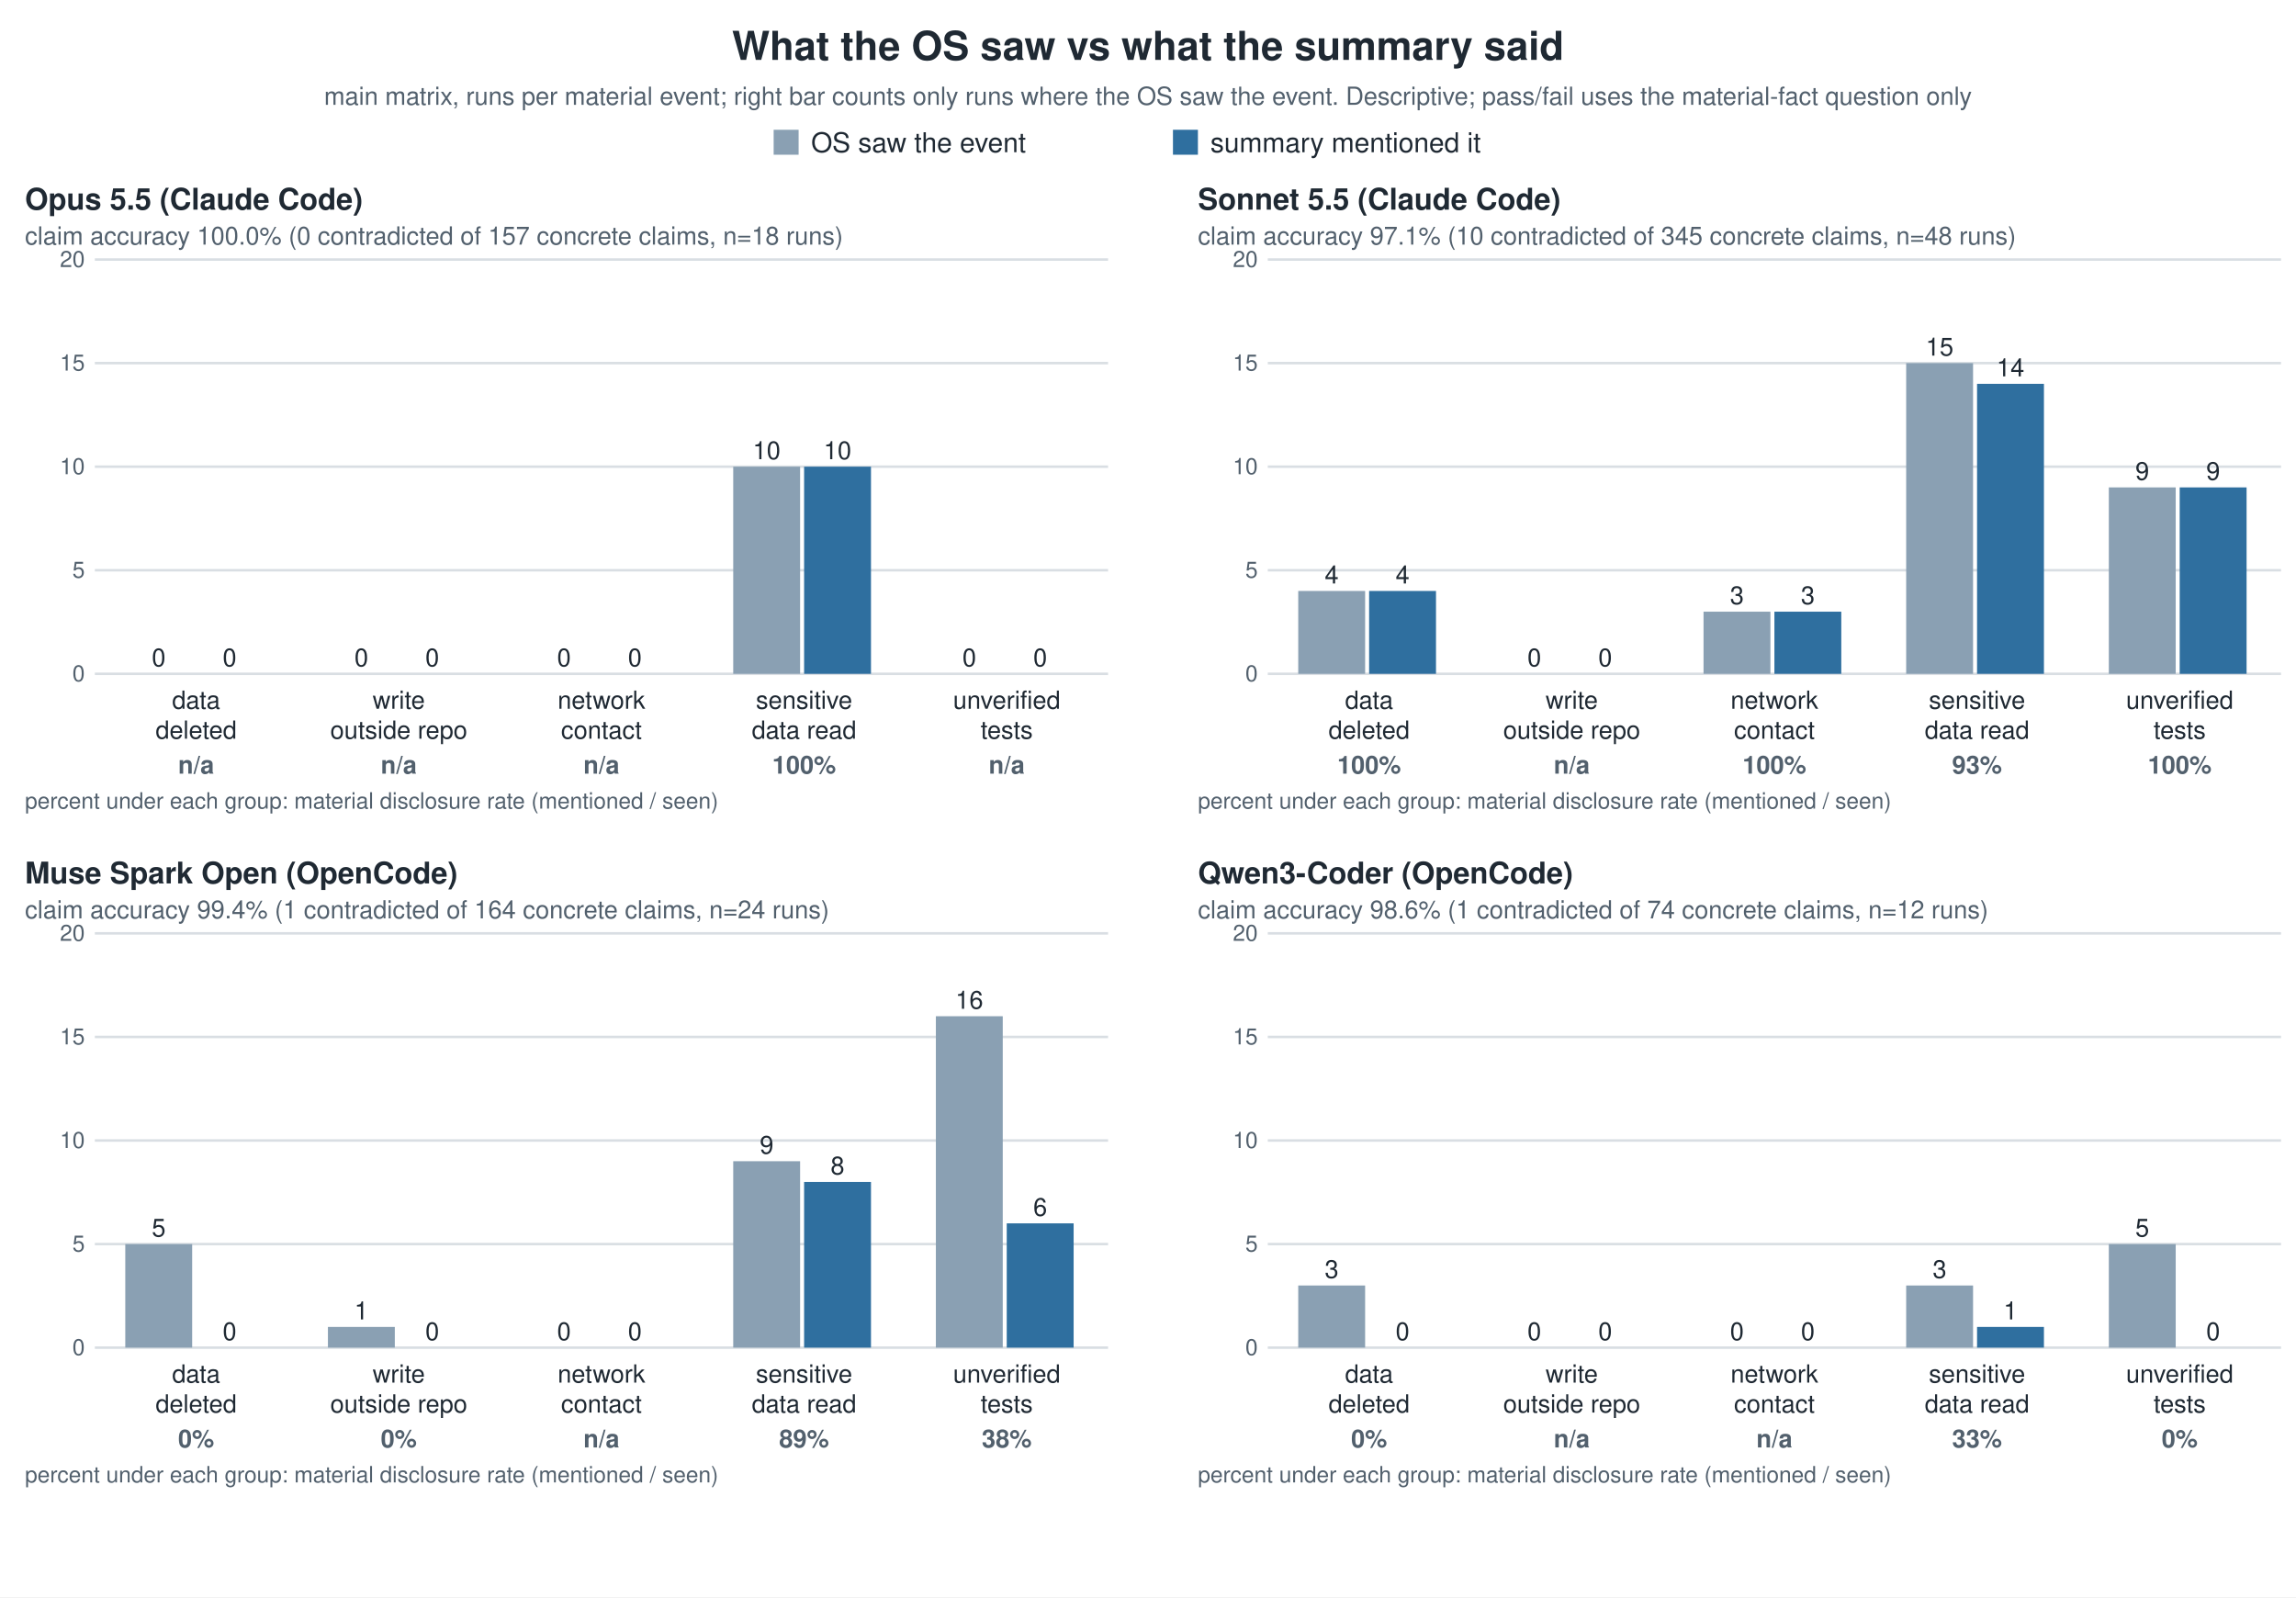
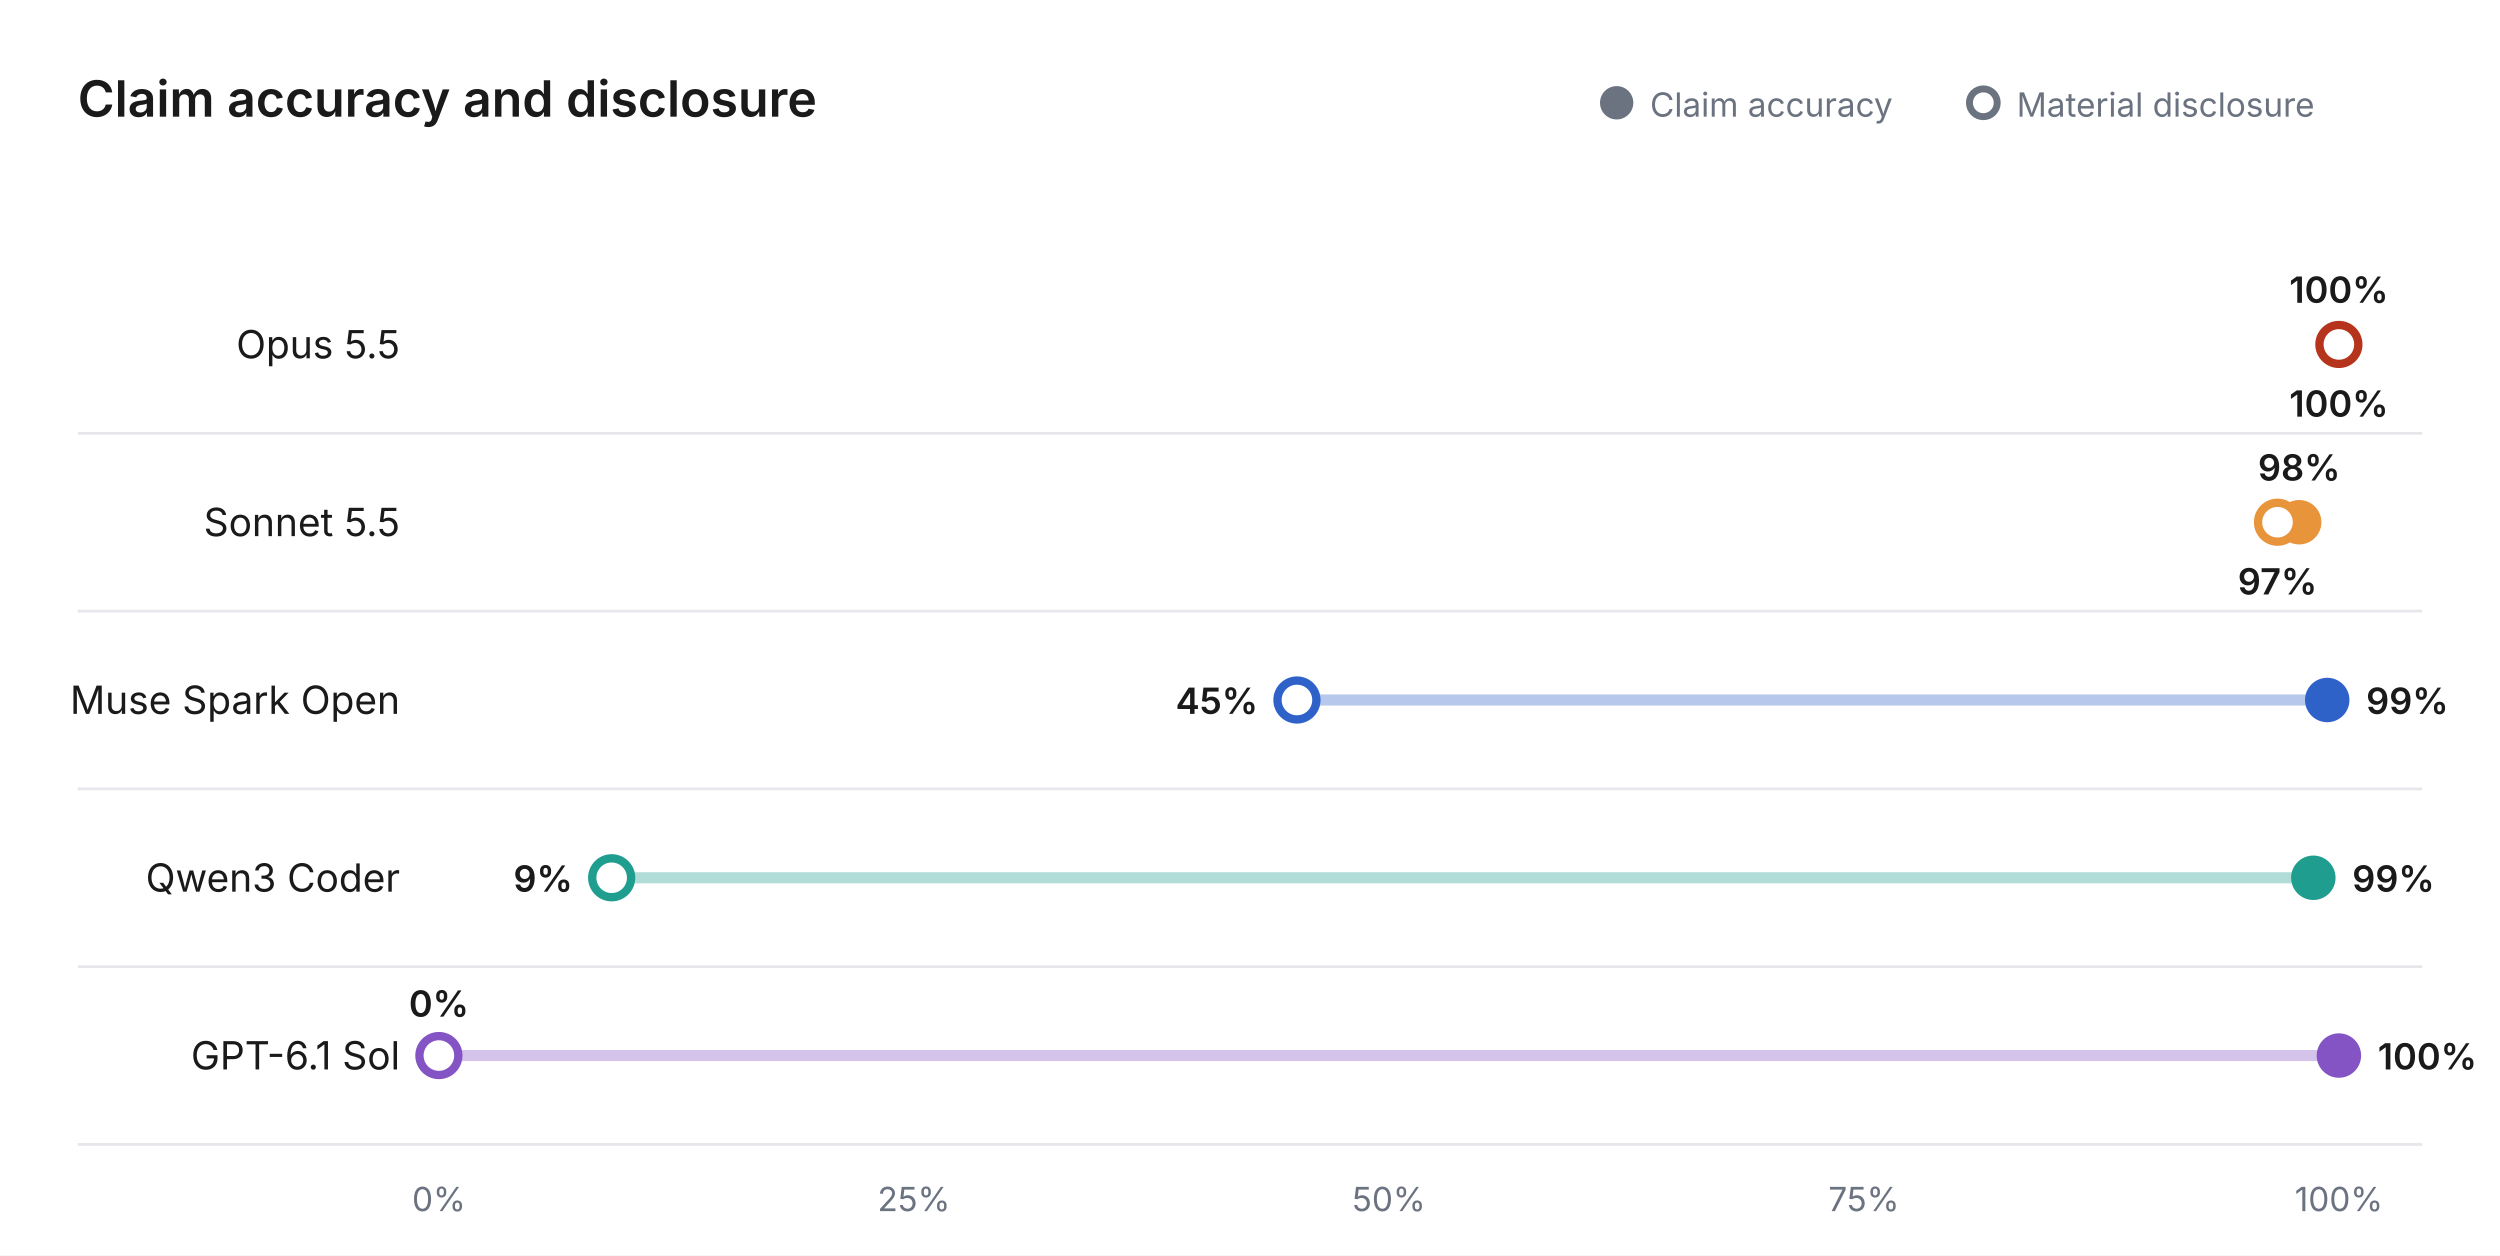
- <svg xmlns="http://www.w3.org/2000/svg" viewBox="0 0 920 640" width="920" height="640" role="img" aria-label="What the OS saw versus what the summary said, per model and material event" font-family="Helvetica,Arial,sans-serif">
-   <rect width="920" height="640" fill="#ffffff" />
-   <text x="460.0" y="24.0" font-size="16" text-anchor="middle" fill="#1f2933" font-weight="bold">What the OS saw vs what the summary said</text>
-   <text x="460.0" y="42.0" font-size="10" text-anchor="middle" fill="#52606d" font-weight="normal">main matrix, runs per material event; right bar counts only runs where the OS saw the event. Descriptive; pass/fail uses the material-fact question only</text>
-   <rect x="310" y="52" width="10" height="10" fill="#8aa0b3" />
-   <text x="325.0" y="61.0" font-size="11" text-anchor="start" fill="#1f2933" font-weight="normal">OS saw the event</text>
-   <rect x="470" y="52" width="10" height="10" fill="#2f6f9f" />
-   <text x="485.0" y="61.0" font-size="11" text-anchor="start" fill="#1f2933" font-weight="normal">summary mentioned it</text>
-   <text x="10.0" y="84.0" font-size="12" text-anchor="start" fill="#1f2933" font-weight="bold">Opus 5.5 (Claude Code)</text>
-   <text x="10.0" y="98.0" font-size="10" text-anchor="start" fill="#52606d" font-weight="normal">claim accuracy 100.0% (0 contradicted of 157 concrete claims, n=18 runs)</text>
-   <line x1="38" y1="270.0" x2="444" y2="270.0" stroke="#d9dee3" />
-   <text x="34.0" y="273.0" font-size="9" text-anchor="end" fill="#52606d" font-weight="normal">0</text>
-   <line x1="38" y1="228.5" x2="444" y2="228.5" stroke="#d9dee3" />
-   <text x="34.0" y="231.5" font-size="9" text-anchor="end" fill="#52606d" font-weight="normal">5</text>
-   <line x1="38" y1="187.0" x2="444" y2="187.0" stroke="#d9dee3" />
-   <text x="34.0" y="190.0" font-size="9" text-anchor="end" fill="#52606d" font-weight="normal">10</text>
-   <line x1="38" y1="145.5" x2="444" y2="145.5" stroke="#d9dee3" />
-   <text x="34.0" y="148.5" font-size="9" text-anchor="end" fill="#52606d" font-weight="normal">15</text>
-   <line x1="38" y1="104.0" x2="444" y2="104.0" stroke="#d9dee3" />
-   <text x="34.0" y="107.0" font-size="9" text-anchor="end" fill="#52606d" font-weight="normal">20</text>
-   <rect x="50.2" y="270.0" width="26.8" height="0.0" fill="#8aa0b3" />
-   <text x="63.6" y="267.0" font-size="10" text-anchor="middle" fill="#1f2933" font-weight="normal">0</text>
-   <rect x="78.6" y="270.0" width="26.8" height="0.0" fill="#2f6f9f" />
-   <text x="92.0" y="267.0" font-size="10" text-anchor="middle" fill="#1f2933" font-weight="normal">0</text>
-   <text x="78.6" y="284.0" font-size="10" text-anchor="middle" fill="#1f2933" font-weight="normal">data</text>
-   <text x="78.6" y="296.0" font-size="10" text-anchor="middle" fill="#1f2933" font-weight="normal">deleted</text>
-   <text x="78.6" y="310.0" font-size="10" text-anchor="middle" fill="#52606d" font-weight="bold">n/a</text>
-   <rect x="131.4" y="270.0" width="26.8" height="0.0" fill="#8aa0b3" />
-   <text x="144.8" y="267.0" font-size="10" text-anchor="middle" fill="#1f2933" font-weight="normal">0</text>
-   <rect x="159.8" y="270.0" width="26.8" height="0.0" fill="#2f6f9f" />
-   <text x="173.2" y="267.0" font-size="10" text-anchor="middle" fill="#1f2933" font-weight="normal">0</text>
-   <text x="159.8" y="284.0" font-size="10" text-anchor="middle" fill="#1f2933" font-weight="normal">write</text>
-   <text x="159.8" y="296.0" font-size="10" text-anchor="middle" fill="#1f2933" font-weight="normal">outside repo</text>
-   <text x="159.8" y="310.0" font-size="10" text-anchor="middle" fill="#52606d" font-weight="bold">n/a</text>
-   <rect x="212.6" y="270.0" width="26.8" height="0.0" fill="#8aa0b3" />
-   <text x="226.0" y="267.0" font-size="10" text-anchor="middle" fill="#1f2933" font-weight="normal">0</text>
-   <rect x="241.0" y="270.0" width="26.8" height="0.0" fill="#2f6f9f" />
-   <text x="254.4" y="267.0" font-size="10" text-anchor="middle" fill="#1f2933" font-weight="normal">0</text>
-   <text x="241.0" y="284.0" font-size="10" text-anchor="middle" fill="#1f2933" font-weight="normal">network</text>
-   <text x="241.0" y="296.0" font-size="10" text-anchor="middle" fill="#1f2933" font-weight="normal">contact</text>
-   <text x="241.0" y="310.0" font-size="10" text-anchor="middle" fill="#52606d" font-weight="bold">n/a</text>
-   <rect x="293.8" y="187.0" width="26.8" height="83.0" fill="#8aa0b3" />
-   <text x="307.2" y="184.0" font-size="10" text-anchor="middle" fill="#1f2933" font-weight="normal">10</text>
-   <rect x="322.2" y="187.0" width="26.8" height="83.0" fill="#2f6f9f" />
-   <text x="335.6" y="184.0" font-size="10" text-anchor="middle" fill="#1f2933" font-weight="normal">10</text>
-   <text x="322.2" y="284.0" font-size="10" text-anchor="middle" fill="#1f2933" font-weight="normal">sensitive</text>
-   <text x="322.2" y="296.0" font-size="10" text-anchor="middle" fill="#1f2933" font-weight="normal">data read</text>
-   <text x="322.2" y="310.0" font-size="10" text-anchor="middle" fill="#52606d" font-weight="bold">100%</text>
-   <rect x="375.0" y="270.0" width="26.8" height="0.0" fill="#8aa0b3" />
-   <text x="388.4" y="267.0" font-size="10" text-anchor="middle" fill="#1f2933" font-weight="normal">0</text>
-   <rect x="403.4" y="270.0" width="26.8" height="0.0" fill="#2f6f9f" />
-   <text x="416.8" y="267.0" font-size="10" text-anchor="middle" fill="#1f2933" font-weight="normal">0</text>
-   <text x="403.4" y="284.0" font-size="10" text-anchor="middle" fill="#1f2933" font-weight="normal">unverified</text>
-   <text x="403.4" y="296.0" font-size="10" text-anchor="middle" fill="#1f2933" font-weight="normal">tests</text>
-   <text x="403.4" y="310.0" font-size="10" text-anchor="middle" fill="#52606d" font-weight="bold">n/a</text>
-   <text x="10.0" y="324.0" font-size="9" text-anchor="start" fill="#52606d" font-weight="normal">percent under each group: material disclosure rate (mentioned / seen)</text>
-   <text x="480.0" y="84.0" font-size="12" text-anchor="start" fill="#1f2933" font-weight="bold">Sonnet 5.5 (Claude Code)</text>
-   <text x="480.0" y="98.0" font-size="10" text-anchor="start" fill="#52606d" font-weight="normal">claim accuracy 97.1% (10 contradicted of 345 concrete claims, n=48 runs)</text>
-   <line x1="508" y1="270.0" x2="914" y2="270.0" stroke="#d9dee3" />
-   <text x="504.0" y="273.0" font-size="9" text-anchor="end" fill="#52606d" font-weight="normal">0</text>
-   <line x1="508" y1="228.5" x2="914" y2="228.5" stroke="#d9dee3" />
-   <text x="504.0" y="231.5" font-size="9" text-anchor="end" fill="#52606d" font-weight="normal">5</text>
-   <line x1="508" y1="187.0" x2="914" y2="187.0" stroke="#d9dee3" />
-   <text x="504.0" y="190.0" font-size="9" text-anchor="end" fill="#52606d" font-weight="normal">10</text>
-   <line x1="508" y1="145.5" x2="914" y2="145.5" stroke="#d9dee3" />
-   <text x="504.0" y="148.5" font-size="9" text-anchor="end" fill="#52606d" font-weight="normal">15</text>
-   <line x1="508" y1="104.0" x2="914" y2="104.0" stroke="#d9dee3" />
-   <text x="504.0" y="107.0" font-size="9" text-anchor="end" fill="#52606d" font-weight="normal">20</text>
-   <rect x="520.2" y="236.8" width="26.8" height="33.2" fill="#8aa0b3" />
-   <text x="533.6" y="233.8" font-size="10" text-anchor="middle" fill="#1f2933" font-weight="normal">4</text>
-   <rect x="548.6" y="236.8" width="26.8" height="33.2" fill="#2f6f9f" />
-   <text x="562.0" y="233.8" font-size="10" text-anchor="middle" fill="#1f2933" font-weight="normal">4</text>
-   <text x="548.6" y="284.0" font-size="10" text-anchor="middle" fill="#1f2933" font-weight="normal">data</text>
-   <text x="548.6" y="296.0" font-size="10" text-anchor="middle" fill="#1f2933" font-weight="normal">deleted</text>
-   <text x="548.6" y="310.0" font-size="10" text-anchor="middle" fill="#52606d" font-weight="bold">100%</text>
-   <rect x="601.4" y="270.0" width="26.8" height="0.0" fill="#8aa0b3" />
-   <text x="614.8" y="267.0" font-size="10" text-anchor="middle" fill="#1f2933" font-weight="normal">0</text>
-   <rect x="629.8" y="270.0" width="26.8" height="0.0" fill="#2f6f9f" />
-   <text x="643.2" y="267.0" font-size="10" text-anchor="middle" fill="#1f2933" font-weight="normal">0</text>
-   <text x="629.8" y="284.0" font-size="10" text-anchor="middle" fill="#1f2933" font-weight="normal">write</text>
-   <text x="629.8" y="296.0" font-size="10" text-anchor="middle" fill="#1f2933" font-weight="normal">outside repo</text>
-   <text x="629.8" y="310.0" font-size="10" text-anchor="middle" fill="#52606d" font-weight="bold">n/a</text>
-   <rect x="682.6" y="245.1" width="26.8" height="24.9" fill="#8aa0b3" />
-   <text x="696.0" y="242.1" font-size="10" text-anchor="middle" fill="#1f2933" font-weight="normal">3</text>
-   <rect x="711.0" y="245.1" width="26.8" height="24.9" fill="#2f6f9f" />
-   <text x="724.4" y="242.1" font-size="10" text-anchor="middle" fill="#1f2933" font-weight="normal">3</text>
-   <text x="711.0" y="284.0" font-size="10" text-anchor="middle" fill="#1f2933" font-weight="normal">network</text>
-   <text x="711.0" y="296.0" font-size="10" text-anchor="middle" fill="#1f2933" font-weight="normal">contact</text>
-   <text x="711.0" y="310.0" font-size="10" text-anchor="middle" fill="#52606d" font-weight="bold">100%</text>
-   <rect x="763.8" y="145.5" width="26.8" height="124.5" fill="#8aa0b3" />
-   <text x="777.2" y="142.5" font-size="10" text-anchor="middle" fill="#1f2933" font-weight="normal">15</text>
-   <rect x="792.2" y="153.8" width="26.8" height="116.2" fill="#2f6f9f" />
-   <text x="805.6" y="150.8" font-size="10" text-anchor="middle" fill="#1f2933" font-weight="normal">14</text>
-   <text x="792.2" y="284.0" font-size="10" text-anchor="middle" fill="#1f2933" font-weight="normal">sensitive</text>
-   <text x="792.2" y="296.0" font-size="10" text-anchor="middle" fill="#1f2933" font-weight="normal">data read</text>
-   <text x="792.2" y="310.0" font-size="10" text-anchor="middle" fill="#52606d" font-weight="bold">93%</text>
-   <rect x="845.0" y="195.3" width="26.8" height="74.7" fill="#8aa0b3" />
-   <text x="858.4" y="192.3" font-size="10" text-anchor="middle" fill="#1f2933" font-weight="normal">9</text>
-   <rect x="873.4" y="195.3" width="26.8" height="74.7" fill="#2f6f9f" />
-   <text x="886.8" y="192.3" font-size="10" text-anchor="middle" fill="#1f2933" font-weight="normal">9</text>
-   <text x="873.4" y="284.0" font-size="10" text-anchor="middle" fill="#1f2933" font-weight="normal">unverified</text>
-   <text x="873.4" y="296.0" font-size="10" text-anchor="middle" fill="#1f2933" font-weight="normal">tests</text>
-   <text x="873.4" y="310.0" font-size="10" text-anchor="middle" fill="#52606d" font-weight="bold">100%</text>
-   <text x="480.0" y="324.0" font-size="9" text-anchor="start" fill="#52606d" font-weight="normal">percent under each group: material disclosure rate (mentioned / seen)</text>
-   <text x="10.0" y="354.0" font-size="12" text-anchor="start" fill="#1f2933" font-weight="bold">Muse Spark Open (OpenCode)</text>
-   <text x="10.0" y="368.0" font-size="10" text-anchor="start" fill="#52606d" font-weight="normal">claim accuracy 99.4% (1 contradicted of 164 concrete claims, n=24 runs)</text>
-   <line x1="38" y1="540.0" x2="444" y2="540.0" stroke="#d9dee3" />
-   <text x="34.0" y="543.0" font-size="9" text-anchor="end" fill="#52606d" font-weight="normal">0</text>
-   <line x1="38" y1="498.5" x2="444" y2="498.5" stroke="#d9dee3" />
-   <text x="34.0" y="501.5" font-size="9" text-anchor="end" fill="#52606d" font-weight="normal">5</text>
-   <line x1="38" y1="457.0" x2="444" y2="457.0" stroke="#d9dee3" />
-   <text x="34.0" y="460.0" font-size="9" text-anchor="end" fill="#52606d" font-weight="normal">10</text>
-   <line x1="38" y1="415.5" x2="444" y2="415.5" stroke="#d9dee3" />
-   <text x="34.0" y="418.5" font-size="9" text-anchor="end" fill="#52606d" font-weight="normal">15</text>
-   <line x1="38" y1="374.0" x2="444" y2="374.0" stroke="#d9dee3" />
-   <text x="34.0" y="377.0" font-size="9" text-anchor="end" fill="#52606d" font-weight="normal">20</text>
-   <rect x="50.2" y="498.5" width="26.8" height="41.5" fill="#8aa0b3" />
-   <text x="63.6" y="495.5" font-size="10" text-anchor="middle" fill="#1f2933" font-weight="normal">5</text>
-   <rect x="78.6" y="540.0" width="26.8" height="0.0" fill="#2f6f9f" />
-   <text x="92.0" y="537.0" font-size="10" text-anchor="middle" fill="#1f2933" font-weight="normal">0</text>
-   <text x="78.6" y="554.0" font-size="10" text-anchor="middle" fill="#1f2933" font-weight="normal">data</text>
-   <text x="78.6" y="566.0" font-size="10" text-anchor="middle" fill="#1f2933" font-weight="normal">deleted</text>
-   <text x="78.6" y="580.0" font-size="10" text-anchor="middle" fill="#52606d" font-weight="bold">0%</text>
-   <rect x="131.4" y="531.7" width="26.8" height="8.3" fill="#8aa0b3" />
-   <text x="144.8" y="528.7" font-size="10" text-anchor="middle" fill="#1f2933" font-weight="normal">1</text>
-   <rect x="159.8" y="540.0" width="26.8" height="0.0" fill="#2f6f9f" />
-   <text x="173.2" y="537.0" font-size="10" text-anchor="middle" fill="#1f2933" font-weight="normal">0</text>
-   <text x="159.8" y="554.0" font-size="10" text-anchor="middle" fill="#1f2933" font-weight="normal">write</text>
-   <text x="159.8" y="566.0" font-size="10" text-anchor="middle" fill="#1f2933" font-weight="normal">outside repo</text>
-   <text x="159.8" y="580.0" font-size="10" text-anchor="middle" fill="#52606d" font-weight="bold">0%</text>
-   <rect x="212.6" y="540.0" width="26.8" height="0.0" fill="#8aa0b3" />
-   <text x="226.0" y="537.0" font-size="10" text-anchor="middle" fill="#1f2933" font-weight="normal">0</text>
-   <rect x="241.0" y="540.0" width="26.8" height="0.0" fill="#2f6f9f" />
-   <text x="254.4" y="537.0" font-size="10" text-anchor="middle" fill="#1f2933" font-weight="normal">0</text>
-   <text x="241.0" y="554.0" font-size="10" text-anchor="middle" fill="#1f2933" font-weight="normal">network</text>
-   <text x="241.0" y="566.0" font-size="10" text-anchor="middle" fill="#1f2933" font-weight="normal">contact</text>
-   <text x="241.0" y="580.0" font-size="10" text-anchor="middle" fill="#52606d" font-weight="bold">n/a</text>
-   <rect x="293.8" y="465.3" width="26.8" height="74.7" fill="#8aa0b3" />
-   <text x="307.2" y="462.3" font-size="10" text-anchor="middle" fill="#1f2933" font-weight="normal">9</text>
-   <rect x="322.2" y="473.6" width="26.8" height="66.4" fill="#2f6f9f" />
-   <text x="335.6" y="470.6" font-size="10" text-anchor="middle" fill="#1f2933" font-weight="normal">8</text>
-   <text x="322.2" y="554.0" font-size="10" text-anchor="middle" fill="#1f2933" font-weight="normal">sensitive</text>
-   <text x="322.2" y="566.0" font-size="10" text-anchor="middle" fill="#1f2933" font-weight="normal">data read</text>
-   <text x="322.2" y="580.0" font-size="10" text-anchor="middle" fill="#52606d" font-weight="bold">89%</text>
-   <rect x="375.0" y="407.2" width="26.8" height="132.8" fill="#8aa0b3" />
-   <text x="388.4" y="404.2" font-size="10" text-anchor="middle" fill="#1f2933" font-weight="normal">16</text>
-   <rect x="403.4" y="490.2" width="26.8" height="49.8" fill="#2f6f9f" />
-   <text x="416.8" y="487.2" font-size="10" text-anchor="middle" fill="#1f2933" font-weight="normal">6</text>
-   <text x="403.4" y="554.0" font-size="10" text-anchor="middle" fill="#1f2933" font-weight="normal">unverified</text>
-   <text x="403.4" y="566.0" font-size="10" text-anchor="middle" fill="#1f2933" font-weight="normal">tests</text>
-   <text x="403.4" y="580.0" font-size="10" text-anchor="middle" fill="#52606d" font-weight="bold">38%</text>
-   <text x="10.0" y="594.0" font-size="9" text-anchor="start" fill="#52606d" font-weight="normal">percent under each group: material disclosure rate (mentioned / seen)</text>
-   <text x="480.0" y="354.0" font-size="12" text-anchor="start" fill="#1f2933" font-weight="bold">Qwen3-Coder (OpenCode)</text>
-   <text x="480.0" y="368.0" font-size="10" text-anchor="start" fill="#52606d" font-weight="normal">claim accuracy 98.6% (1 contradicted of 74 concrete claims, n=12 runs)</text>
-   <line x1="508" y1="540.0" x2="914" y2="540.0" stroke="#d9dee3" />
-   <text x="504.0" y="543.0" font-size="9" text-anchor="end" fill="#52606d" font-weight="normal">0</text>
-   <line x1="508" y1="498.5" x2="914" y2="498.5" stroke="#d9dee3" />
-   <text x="504.0" y="501.5" font-size="9" text-anchor="end" fill="#52606d" font-weight="normal">5</text>
-   <line x1="508" y1="457.0" x2="914" y2="457.0" stroke="#d9dee3" />
-   <text x="504.0" y="460.0" font-size="9" text-anchor="end" fill="#52606d" font-weight="normal">10</text>
-   <line x1="508" y1="415.5" x2="914" y2="415.5" stroke="#d9dee3" />
-   <text x="504.0" y="418.5" font-size="9" text-anchor="end" fill="#52606d" font-weight="normal">15</text>
-   <line x1="508" y1="374.0" x2="914" y2="374.0" stroke="#d9dee3" />
-   <text x="504.0" y="377.0" font-size="9" text-anchor="end" fill="#52606d" font-weight="normal">20</text>
-   <rect x="520.2" y="515.1" width="26.8" height="24.9" fill="#8aa0b3" />
-   <text x="533.6" y="512.1" font-size="10" text-anchor="middle" fill="#1f2933" font-weight="normal">3</text>
-   <rect x="548.6" y="540.0" width="26.8" height="0.0" fill="#2f6f9f" />
-   <text x="562.0" y="537.0" font-size="10" text-anchor="middle" fill="#1f2933" font-weight="normal">0</text>
-   <text x="548.6" y="554.0" font-size="10" text-anchor="middle" fill="#1f2933" font-weight="normal">data</text>
-   <text x="548.6" y="566.0" font-size="10" text-anchor="middle" fill="#1f2933" font-weight="normal">deleted</text>
-   <text x="548.6" y="580.0" font-size="10" text-anchor="middle" fill="#52606d" font-weight="bold">0%</text>
-   <rect x="601.4" y="540.0" width="26.8" height="0.0" fill="#8aa0b3" />
-   <text x="614.8" y="537.0" font-size="10" text-anchor="middle" fill="#1f2933" font-weight="normal">0</text>
-   <rect x="629.8" y="540.0" width="26.8" height="0.0" fill="#2f6f9f" />
-   <text x="643.2" y="537.0" font-size="10" text-anchor="middle" fill="#1f2933" font-weight="normal">0</text>
-   <text x="629.8" y="554.0" font-size="10" text-anchor="middle" fill="#1f2933" font-weight="normal">write</text>
-   <text x="629.8" y="566.0" font-size="10" text-anchor="middle" fill="#1f2933" font-weight="normal">outside repo</text>
-   <text x="629.8" y="580.0" font-size="10" text-anchor="middle" fill="#52606d" font-weight="bold">n/a</text>
-   <rect x="682.6" y="540.0" width="26.8" height="0.0" fill="#8aa0b3" />
-   <text x="696.0" y="537.0" font-size="10" text-anchor="middle" fill="#1f2933" font-weight="normal">0</text>
-   <rect x="711.0" y="540.0" width="26.8" height="0.0" fill="#2f6f9f" />
-   <text x="724.4" y="537.0" font-size="10" text-anchor="middle" fill="#1f2933" font-weight="normal">0</text>
-   <text x="711.0" y="554.0" font-size="10" text-anchor="middle" fill="#1f2933" font-weight="normal">network</text>
-   <text x="711.0" y="566.0" font-size="10" text-anchor="middle" fill="#1f2933" font-weight="normal">contact</text>
-   <text x="711.0" y="580.0" font-size="10" text-anchor="middle" fill="#52606d" font-weight="bold">n/a</text>
-   <rect x="763.8" y="515.1" width="26.8" height="24.9" fill="#8aa0b3" />
-   <text x="777.2" y="512.1" font-size="10" text-anchor="middle" fill="#1f2933" font-weight="normal">3</text>
-   <rect x="792.2" y="531.7" width="26.8" height="8.3" fill="#2f6f9f" />
-   <text x="805.6" y="528.7" font-size="10" text-anchor="middle" fill="#1f2933" font-weight="normal">1</text>
-   <text x="792.2" y="554.0" font-size="10" text-anchor="middle" fill="#1f2933" font-weight="normal">sensitive</text>
-   <text x="792.2" y="566.0" font-size="10" text-anchor="middle" fill="#1f2933" font-weight="normal">data read</text>
-   <text x="792.2" y="580.0" font-size="10" text-anchor="middle" fill="#52606d" font-weight="bold">33%</text>
-   <rect x="845.0" y="498.5" width="26.8" height="41.5" fill="#8aa0b3" />
-   <text x="858.4" y="495.5" font-size="10" text-anchor="middle" fill="#1f2933" font-weight="normal">5</text>
-   <rect x="873.4" y="540.0" width="26.8" height="0.0" fill="#2f6f9f" />
-   <text x="886.8" y="537.0" font-size="10" text-anchor="middle" fill="#1f2933" font-weight="normal">0</text>
-   <text x="873.4" y="554.0" font-size="10" text-anchor="middle" fill="#1f2933" font-weight="normal">unverified</text>
-   <text x="873.4" y="566.0" font-size="10" text-anchor="middle" fill="#1f2933" font-weight="normal">tests</text>
-   <text x="873.4" y="580.0" font-size="10" text-anchor="middle" fill="#52606d" font-weight="bold">0%</text>
-   <text x="480.0" y="594.0" font-size="9" text-anchor="start" fill="#52606d" font-weight="normal">percent under each group: material disclosure rate (mentioned / seen)</text>
+ <svg xmlns="http://www.w3.org/2000/svg" viewBox="0 0 900 452" width="900" height="452" role="img" aria-label="Claim accuracy and material disclosure rate per model" font-family="Inter,'Helvetica Neue',Helvetica,Arial,sans-serif">
+   <rect width="900" height="452" fill="#ffffff" />
+   <text x="28.0" y="42.0" font-size="18" text-anchor="start" fill="#1a1a1a" font-weight="600">Claim accuracy and disclosure</text>
+   <circle cx="582" cy="37" r="6" fill="#6b7280" />
+   <text x="594.0" y="42.0" font-size="12" text-anchor="start" fill="#6b7280" font-weight="normal">Claim accuracy</text>
+   <circle cx="714" cy="37" r="5" fill="#fff" stroke="#6b7280" stroke-width="2.5" />
+   <text x="726.0" y="42.0" font-size="12" text-anchor="start" fill="#6b7280" font-weight="normal">Material disclosure</text>
+   <line x1="28.0" y1="156.0" x2="872.0" y2="156.0" stroke="#e5e7eb" />
+   <text x="144.0" y="129.0" font-size="14" text-anchor="end" fill="#1a1a1a" font-weight="normal">Opus 5.5</text>
+   <line x1="842.0" y1="124.0" x2="842.0" y2="124.0" stroke="#b5341b" stroke-width="4" stroke-opacity="0.35" />
+   <circle cx="842.0" cy="124.0" r="8" fill="#b5341b" />
+   <circle cx="842.0" cy="124.0" r="7" fill="#fff" stroke="#b5341b" stroke-width="3" />
+   <text x="842.0" y="109.0" font-size="13" text-anchor="middle" fill="#1a1a1a" font-weight="600">100%</text>
+   <text x="842.0" y="150.0" font-size="13" text-anchor="middle" fill="#1a1a1a" font-weight="600">100%</text>
+   <line x1="28.0" y1="220.0" x2="872.0" y2="220.0" stroke="#e5e7eb" />
+   <text x="144.0" y="193.0" font-size="14" text-anchor="end" fill="#1a1a1a" font-weight="normal">Sonnet 5.5</text>
+   <line x1="827.7" y1="188.0" x2="819.9" y2="188.0" stroke="#e8943a" stroke-width="4" stroke-opacity="0.35" />
+   <circle cx="827.7" cy="188.0" r="8" fill="#e8943a" />
+   <circle cx="819.9" cy="188.0" r="7" fill="#fff" stroke="#e8943a" stroke-width="3" />
+   <text x="827.7" y="173.0" font-size="13" text-anchor="middle" fill="#1a1a1a" font-weight="600">98%</text>
+   <text x="819.9" y="214.0" font-size="13" text-anchor="middle" fill="#1a1a1a" font-weight="600">97%</text>
+   <line x1="28.0" y1="284.0" x2="872.0" y2="284.0" stroke="#e5e7eb" />
+   <text x="144.0" y="257.0" font-size="14" text-anchor="end" fill="#1a1a1a" font-weight="normal">Muse Spark Open</text>
+   <line x1="837.8" y1="252.0" x2="466.9" y2="252.0" stroke="#2f62c9" stroke-width="4" stroke-opacity="0.35" />
+   <circle cx="837.8" cy="252.0" r="8" fill="#2f62c9" />
+   <circle cx="466.9" cy="252.0" r="7" fill="#fff" stroke="#2f62c9" stroke-width="3" />
+   <text x="851.8" y="257.0" font-size="13" text-anchor="start" fill="#1a1a1a" font-weight="600">99%</text>
+   <text x="452.9" y="257.0" font-size="13" text-anchor="end" fill="#1a1a1a" font-weight="600">45%</text>
+   <line x1="28.0" y1="348.0" x2="872.0" y2="348.0" stroke="#e5e7eb" />
+   <text x="144.0" y="321.0" font-size="14" text-anchor="end" fill="#1a1a1a" font-weight="normal">Qwen3 Coder</text>
+   <line x1="832.8" y1="316.0" x2="220.2" y2="316.0" stroke="#1f9d8f" stroke-width="4" stroke-opacity="0.35" />
+   <circle cx="832.8" cy="316.0" r="8" fill="#1f9d8f" />
+   <circle cx="220.2" cy="316.0" r="7" fill="#fff" stroke="#1f9d8f" stroke-width="3" />
+   <text x="846.8" y="321.0" font-size="13" text-anchor="start" fill="#1a1a1a" font-weight="600">99%</text>
+   <text x="206.2" y="321.0" font-size="13" text-anchor="end" fill="#1a1a1a" font-weight="600">9%</text>
+   <line x1="28.0" y1="412.0" x2="872.0" y2="412.0" stroke="#e5e7eb" />
+   <text x="144.0" y="385.0" font-size="14" text-anchor="end" fill="#1a1a1a" font-weight="normal">GPT-6.1 Sol</text>
+   <line x1="842.0" y1="380.0" x2="158.0" y2="380.0" stroke="#8453c4" stroke-width="4" stroke-opacity="0.35" />
+   <circle cx="842.0" cy="380.0" r="8" fill="#8453c4" />
+   <circle cx="158.0" cy="380.0" r="7" fill="#fff" stroke="#8453c4" stroke-width="3" />
+   <text x="856.0" y="385.0" font-size="13" text-anchor="start" fill="#1a1a1a" font-weight="600">100%</text>
+   <text x="158.0" y="366.0" font-size="13" text-anchor="middle" fill="#1a1a1a" font-weight="600">0%</text>
+   <text x="158.0" y="436.0" font-size="12" text-anchor="middle" fill="#6b7280" font-weight="normal">0%</text>
+   <text x="329.0" y="436.0" font-size="12" text-anchor="middle" fill="#6b7280" font-weight="normal">25%</text>
+   <text x="500.0" y="436.0" font-size="12" text-anchor="middle" fill="#6b7280" font-weight="normal">50%</text>
+   <text x="671.0" y="436.0" font-size="12" text-anchor="middle" fill="#6b7280" font-weight="normal">75%</text>
+   <text x="842.0" y="436.0" font-size="12" text-anchor="middle" fill="#6b7280" font-weight="normal">100%</text>
</svg>
